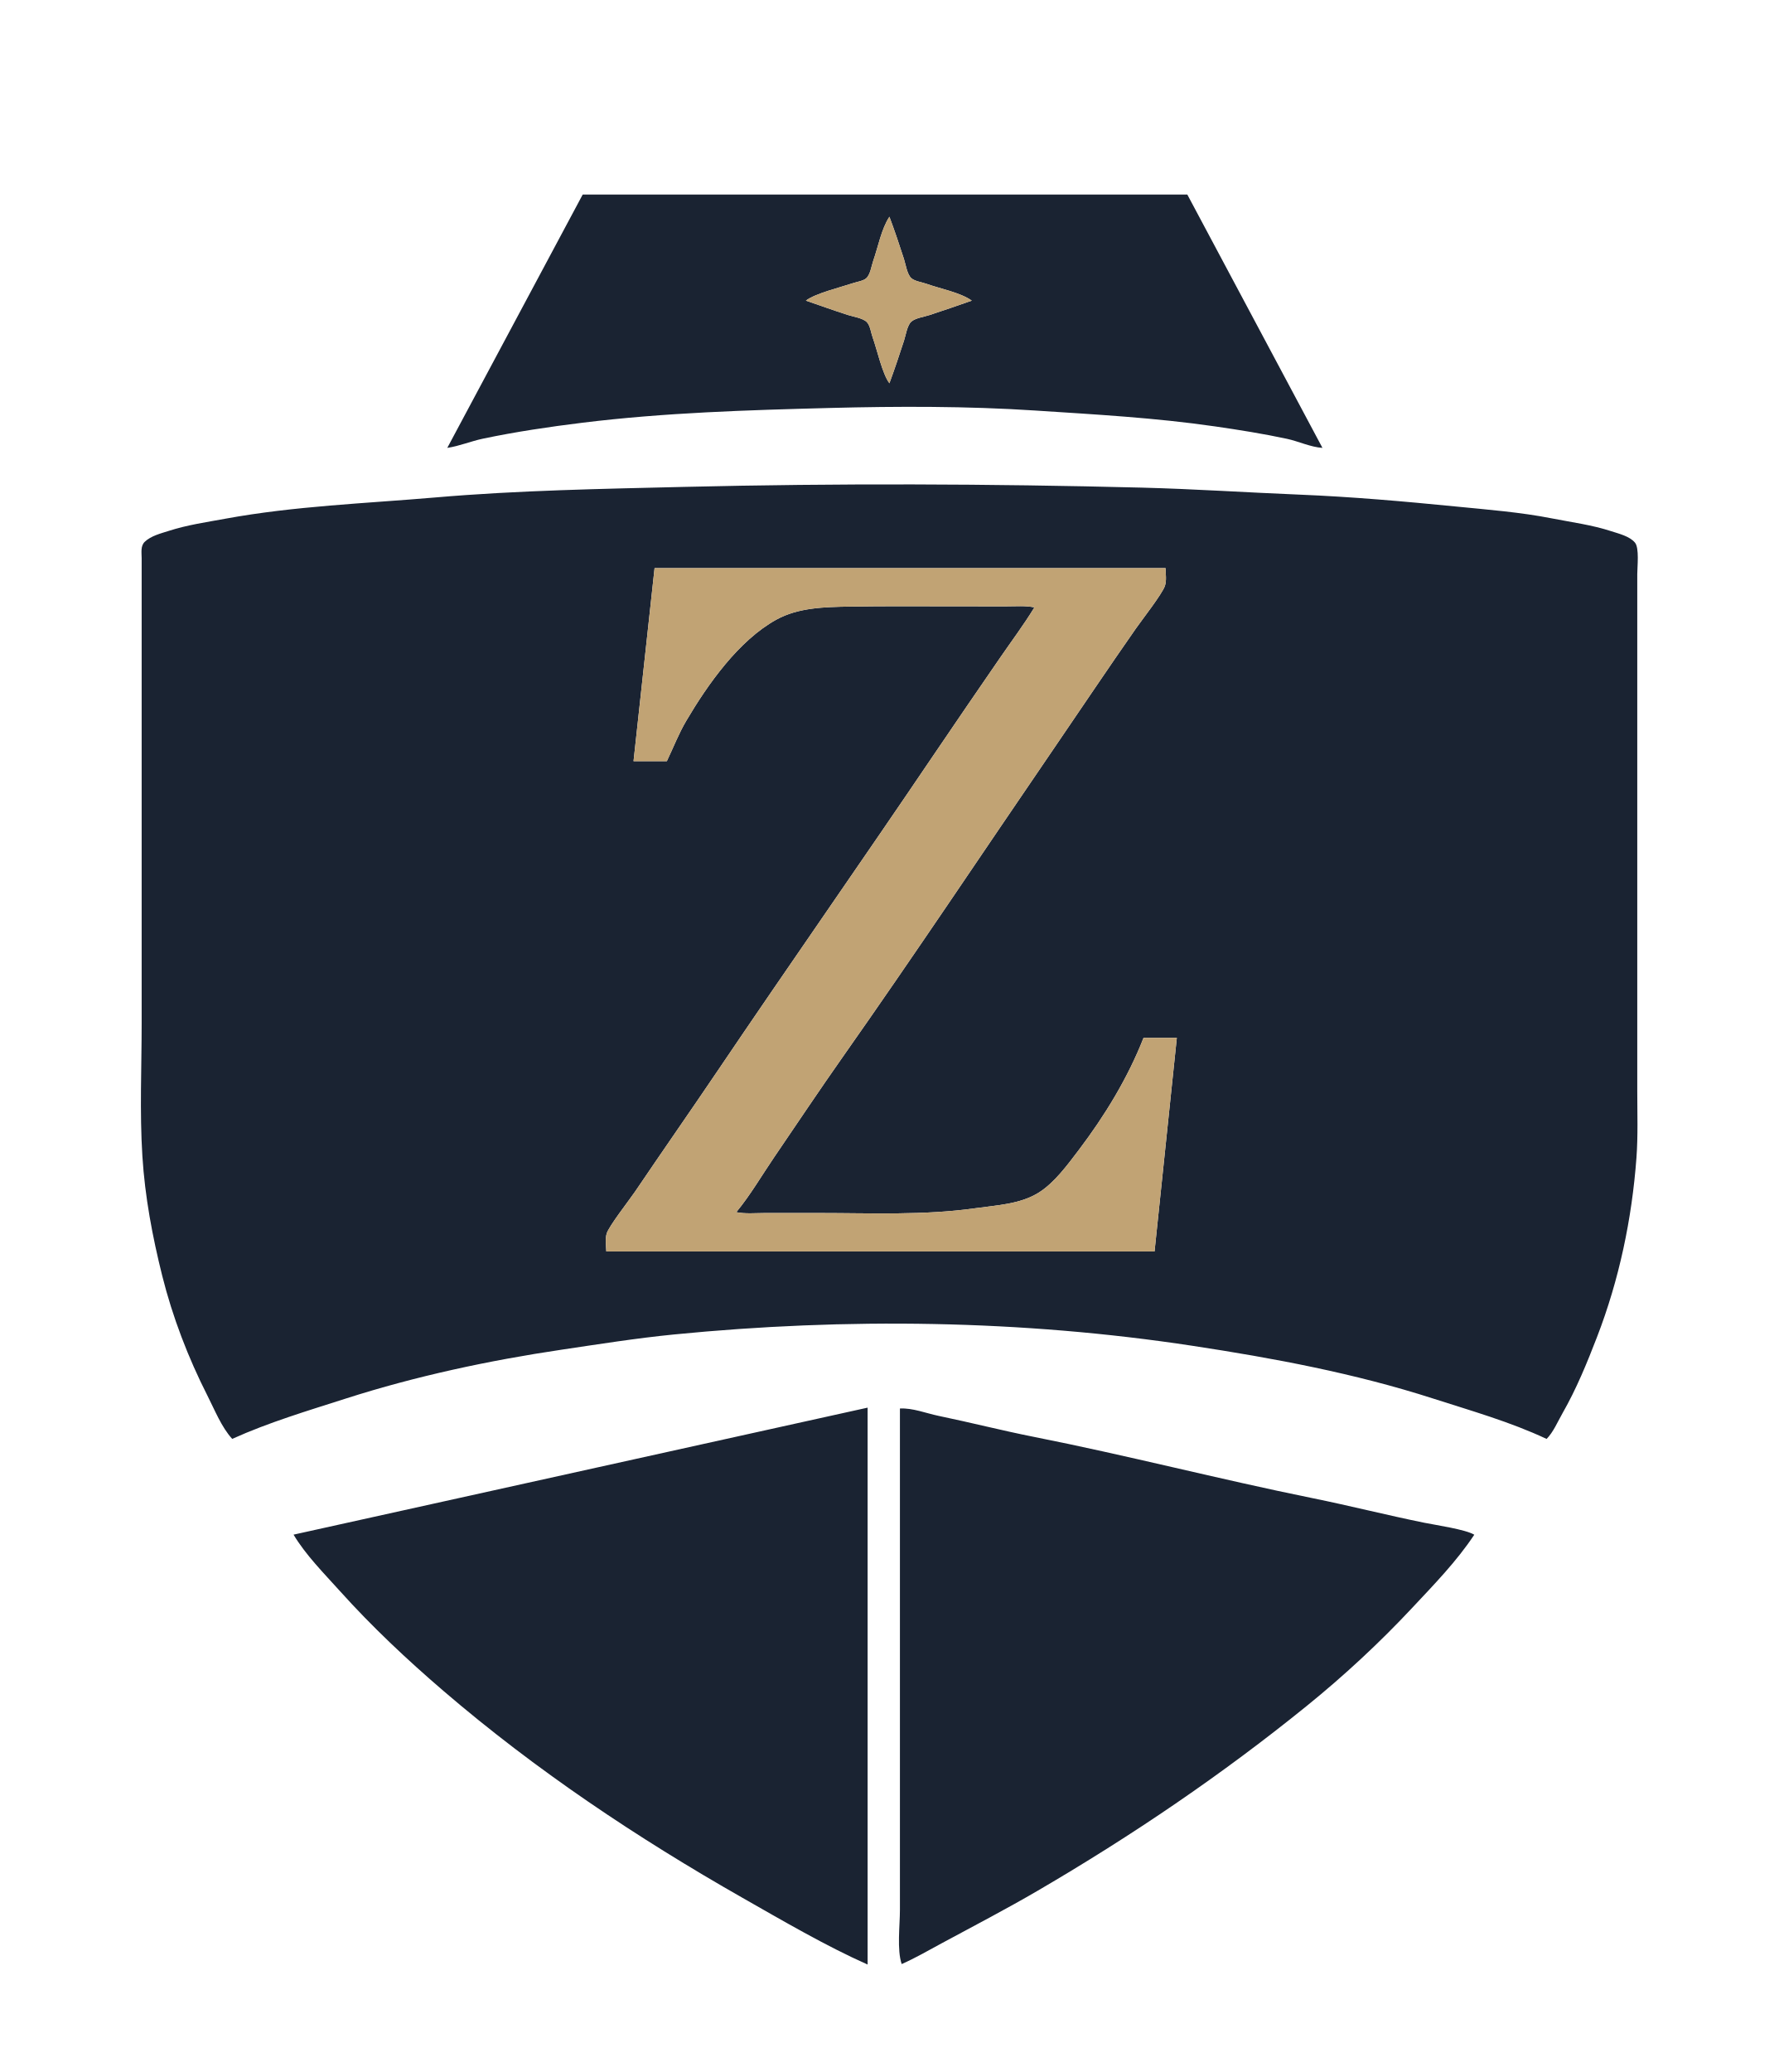
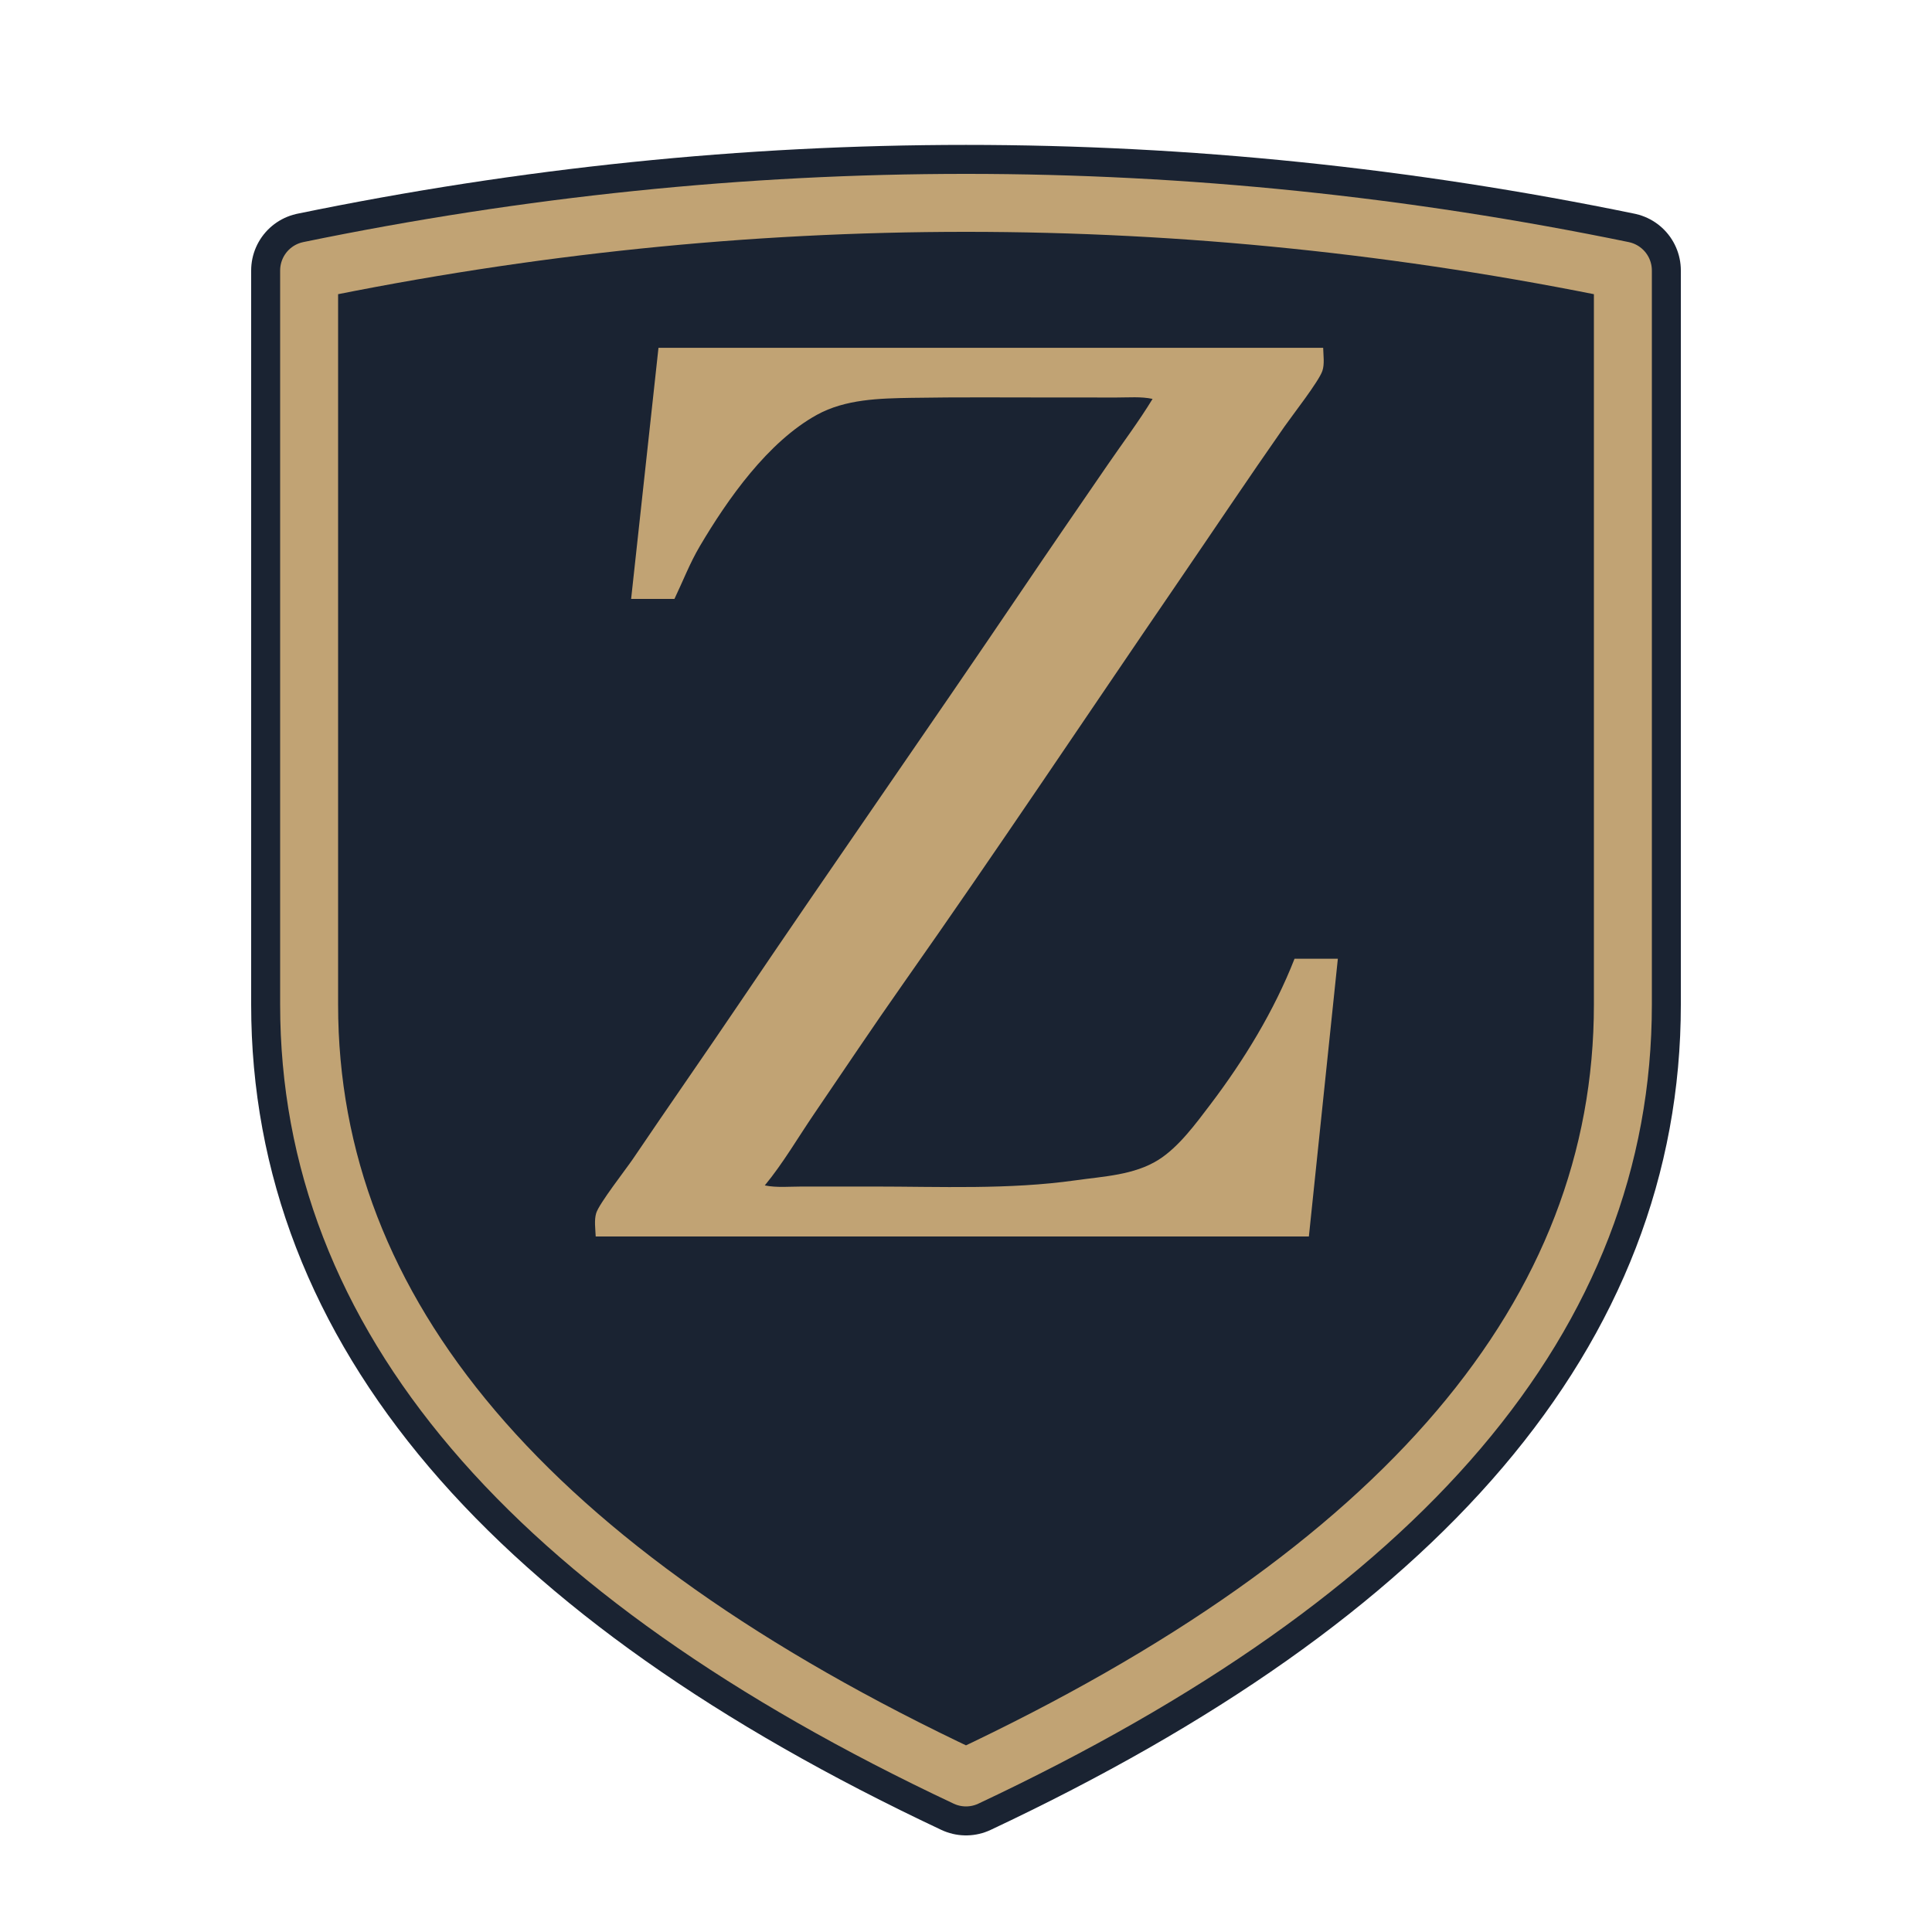
- <svg xmlns="http://www.w3.org/2000/svg" viewBox="0 0 1015 1182">
-   <style>.sh{fill:#1a2332}.zd{fill:#c1a374}@media(prefers-color-scheme:dark){.sh{fill:#eae4d6}}</style>
-   <path class="sh" fill-rule="evenodd" d="M332.5 110.97C447.49 110.97 562.49 110.97 677.48 110.97C703.18 159.15 728.89 207.32 754.59 255.5C747.79 255.07 740.98 251.75 734.29 250.32C720.8 247.43 707.1 245.25 693.44 243.27C659.36 238.32 624.85 236.42 590.5 234.18C551.86 231.65 512.19 231.73 473.5 232.73C426.41 233.96 379.28 235.38 332.5 241.13C313.46 243.47 294.35 246.3 275.58 250.24C268.74 251.68 262.1 254.49 255.22 255.5C280.98 207.32 306.74 159.15 332.5 110.97ZM507.5 123.64C502.9 130.64 501.08 140.77 498.28 148.74C497.28 151.59 496.6 156.72 494.25 158.76C492.49 160.28 489.1 160.74 486.94 161.46C479.95 163.8 465.12 167.39 459.84 171.5C467.8 174.22 475.73 177.1 483.75 179.67C486.75 180.63 492.5 181.49 494.68 183.81C496.54 185.8 497.04 190.01 497.95 192.51C500.44 199.37 503.46 213.33 507.5 218.64C510.45 210.65 513.17 202.49 515.81 194.39C516.78 191.42 517.64 185.62 519.98 183.5C522.23 181.45 527.46 180.7 530.33 179.75C538.42 177.1 546.47 174.32 554.5 171.5C548.09 166.88 536.3 164.65 528.56 161.87C526.07 160.97 521.87 160.45 519.9 158.58C517.58 156.37 516.74 150.67 515.77 147.65C513.19 139.62 510.46 131.54 507.5 123.64ZM882.5 820.86C861.73 811.1 839.44 804.8 817.66 797.79C773.14 783.46 726.69 774.77 680.55 767.75C583 752.89 482.71 751.59 384.52 761.27C363.07 763.39 341.81 766.78 320.5 769.94C279.1 776.09 237.27 785.01 197.36 797.81C175.53 804.81 153.45 811.37 132.5 820.83C126.39 814.18 122.45 804.19 118.37 796.17C107.39 774.57 98.47 751.35 92.58 727.84C86.96 705.35 82.69 682.7 81.24 659.5C79.65 634.31 80.83 608.73 80.83 583.5C80.83 533.83 80.83 484.17 80.83 434.5C80.83 403.5 80.83 372.5 80.83 341.5C80.83 333.83 80.83 326.17 80.83 318.5C80.83 315.32 80.09 311.48 82.6 309.07C86.18 305.64 91.84 304.29 96.4 302.82C106.87 299.45 117.71 297.9 128.49 295.92C168.06 288.65 208.48 287.21 248.5 283.77C295.63 279.71 343.21 278.89 390.5 277.75C477.53 275.66 564.47 275.96 651.5 278.17C681.52 278.94 711.51 280.95 741.5 282.17C771.2 283.38 800.94 285.99 830.5 288.92C848.85 290.74 867.51 292.17 885.61 295.74C896.97 297.97 908.41 299.44 919.47 303.06C923.74 304.46 929.94 305.91 932.94 309.58C935.46 312.67 934.23 323.31 934.23 327.5C934.23 343.17 934.23 358.83 934.23 374.5C934.23 436.17 934.23 497.83 934.23 559.5C934.23 580.5 934.23 601.5 934.23 622.5C934.23 635.12 934.69 647.91 933.76 660.5C931.16 695.43 923.9 730.02 911.26 762.73C905.57 777.48 899.48 792.37 891.61 806.12C888.85 810.94 886.38 816.92 882.5 820.86ZM373.5 324.08C369.5 360.8 365.5 397.51 361.5 434.23C367.83 434.23 374.17 434.23 380.5 434.23C384.2 426.52 387.24 418.55 391.61 411.15C403.84 390.43 421.48 365.35 442.98 353.49C455.47 346.59 470.52 346.27 484.5 346.04C505.16 345.69 525.84 345.88 546.5 345.88C555.83 345.88 565.17 345.87 574.5 345.89C579.7 345.9 585.19 345.41 590.23 346.5C584.22 356.36 577.21 365.68 570.67 375.2C557.9 393.78 545.14 412.33 532.51 431.02C491.82 491.2 450.11 550.72 409.44 610.92C393.86 633.98 377.92 656.76 362.34 679.81C359.14 684.53 347.43 699.49 346.17 703.67C345.24 706.78 345.84 710.68 345.96 713.9C450.24 713.9 554.52 713.9 658.79 713.9C663.03 673.29 667.26 632.68 671.5 592.07C665.17 592.07 658.83 592.07 652.5 592.07C643.55 614.93 630.34 636.54 615.54 656.05C609.25 664.33 601.69 674.71 592.77 680.3C582.08 687.01 568.65 687.53 556.55 689.25C527.19 693.41 497.09 691.99 467.5 691.99C457.17 691.99 446.83 691.99 436.5 691.99C431.13 691.99 425.35 692.57 420.13 691.5C428.11 681.84 434.64 670.59 441.7 660.22C454.78 641.01 467.71 621.65 481.09 602.64C521.8 544.81 561.05 485.88 600.98 427.51C616.69 404.55 632.14 381.43 648.08 358.64C651.54 353.68 663.14 338.85 664.71 334.23C665.74 331.19 665.12 327.25 665.06 324.08C567.88 324.08 470.69 324.08 373.5 324.08ZM495.06 803.01C495.06 908.91 495.06 1014.8 495.06 1120.7C471.22 1110.1 446.53 1095.64 423.78 1082.7C363.47 1048.38 305.62 1009.74 252.96 964.54C232.22 946.74 212.21 927.94 193.92 907.6C184.87 897.54 174.47 887.11 167.5 875.46C276.69 851.31 385.88 827.16 495.06 803.01ZM841.23 875.5C831.19 890.67 818.18 904 805.77 917.26C787.13 937.18 766.87 955.97 745.67 973.14C697.14 1012.46 646.01 1047.11 592.1 1078.59C574.04 1089.13 555.57 1098.72 537.18 1108.65C529.76 1112.65 522.23 1117.03 514.5 1120.43C511.73 1112.28 513.5 1098.48 513.5 1089.5C513.5 1067.5 513.5 1045.5 513.5 1023.5C513.5 950.17 513.46 876.83 513.5 803.5C520.73 803.1 528.53 806.25 535.65 807.72C553.72 811.46 571.63 816.05 589.73 819.64C642.98 830.17 695.58 843.82 748.76 854.61C770.16 858.95 791.31 864.33 812.7 868.67C819.32 870.01 836.25 872.48 841.23 875.5Z" />
-   <path class="zd" fill-rule="evenodd" d="M507.5 123.64C510.46 131.54 513.19 139.62 515.77 147.65C516.74 150.67 517.58 156.37 519.9 158.58C521.87 160.45 526.07 160.97 528.56 161.87C536.3 164.65 548.09 166.88 554.5 171.5C546.47 174.32 538.42 177.1 530.33 179.75C527.46 180.7 522.23 181.45 519.98 183.5C517.64 185.62 516.78 191.42 515.81 194.39C513.17 202.49 510.45 210.65 507.5 218.64C503.46 213.33 500.44 199.37 497.95 192.51C497.04 190.01 496.54 185.8 494.68 183.81C492.5 181.49 486.75 180.63 483.75 179.67C475.73 177.1 467.8 174.22 459.84 171.5C465.12 167.39 479.95 163.8 486.94 161.46C489.1 160.74 492.49 160.28 494.25 158.76C496.6 156.72 497.28 151.59 498.28 148.74C501.08 140.77 502.9 130.64 507.5 123.64ZM373.5 324.08C470.69 324.08 567.88 324.08 665.06 324.08C665.12 327.25 665.74 331.19 664.71 334.23C663.14 338.85 651.54 353.68 648.08 358.64C632.14 381.43 616.69 404.55 600.98 427.51C561.05 485.88 521.8 544.81 481.09 602.64C467.71 621.65 454.78 641.01 441.7 660.22C434.64 670.59 428.11 681.84 420.13 691.5C425.35 692.57 431.13 691.99 436.5 691.99C446.83 691.99 457.17 691.99 467.5 691.99C497.09 691.99 527.19 693.41 556.55 689.25C568.65 687.53 582.08 687.01 592.77 680.3C601.69 674.71 609.25 664.33 615.54 656.05C630.34 636.54 643.55 614.93 652.5 592.07C658.83 592.07 665.17 592.07 671.5 592.07C667.26 632.68 663.03 673.29 658.79 713.9C554.52 713.9 450.24 713.9 345.96 713.9C345.84 710.68 345.24 706.78 346.17 703.67C347.43 699.49 359.14 684.53 362.34 679.81C377.92 656.76 393.86 633.98 409.44 610.92C450.11 550.72 491.82 491.2 532.51 431.02C545.14 412.33 557.9 393.78 570.67 375.2C577.21 365.68 584.22 356.36 590.23 346.5C585.19 345.41 579.7 345.9 574.5 345.89C565.17 345.87 555.83 345.88 546.5 345.88C525.84 345.88 505.16 345.69 484.5 346.04C470.52 346.27 455.47 346.59 442.98 353.49C421.48 365.35 403.84 390.43 391.61 411.15C387.24 418.55 384.2 426.52 380.5 434.23C374.17 434.23 367.83 434.23 361.5 434.23C365.5 397.51 369.5 360.8 373.5 324.08Z" />
+ <svg xmlns="http://www.w3.org/2000/svg" viewBox="0 0 100 100">
+   <style>.t{fill:#1a2332;stroke:#1a2332}@media(prefers-color-scheme:dark){.t{fill:#2b231b;stroke:#2b231b}}</style>
+   <path class="t" d="M16 14 Q50 7 84 14 L84 52 Q84 76 50 92 Q16 76 16 52 Z" stroke-width="6" stroke-linejoin="round" stroke-linecap="round" />
+   <path d="M16 14 Q50 7 84 14 L84 52 Q84 76 50 92 Q16 76 16 52 Z" fill="none" stroke="#c1a374" stroke-width="3" stroke-linejoin="round" stroke-linecap="round" />
+   <g transform="translate(-9.99 -20.24) scale(0.118)">
+     <path fill="#c1a374" d="M373.5 324.08C470.69 324.08 567.88 324.08 665.06 324.08C665.12 327.25 665.74 331.19 664.71 334.23C663.14 338.85 651.54 353.68 648.08 358.64C632.14 381.43 616.69 404.55 600.98 427.51C561.05 485.88 521.8 544.81 481.09 602.64C467.71 621.65 454.78 641.01 441.7 660.22C434.64 670.59 428.11 681.84 420.13 691.5C425.35 692.57 431.13 691.99 436.5 691.99C446.83 691.99 457.17 691.99 467.5 691.99C497.09 691.99 527.19 693.41 556.55 689.25C568.65 687.53 582.08 687.01 592.77 680.3C601.69 674.71 609.25 664.33 615.54 656.05C630.34 636.54 643.55 614.93 652.5 592.07C658.83 592.07 665.17 592.07 671.5 592.07C667.26 632.68 663.03 673.29 658.79 713.9C554.52 713.9 450.24 713.9 345.96 713.9C345.84 710.68 345.24 706.78 346.17 703.67C347.43 699.49 359.14 684.53 362.34 679.81C377.92 656.76 393.86 633.98 409.44 610.92C450.11 550.72 491.82 491.2 532.51 431.02C545.14 412.33 557.9 393.78 570.67 375.2C577.21 365.68 584.22 356.36 590.23 346.5C585.19 345.41 579.7 345.9 574.5 345.89C565.17 345.87 555.83 345.88 546.5 345.88C525.84 345.88 505.16 345.69 484.5 346.04C470.52 346.27 455.47 346.59 442.98 353.49C421.48 365.35 403.84 390.43 391.61 411.15C387.24 418.55 384.2 426.52 380.5 434.23C374.17 434.23 367.83 434.23 361.5 434.23C365.5 397.51 369.5 360.8 373.5 324.08Z" />
+   </g>
</svg>
